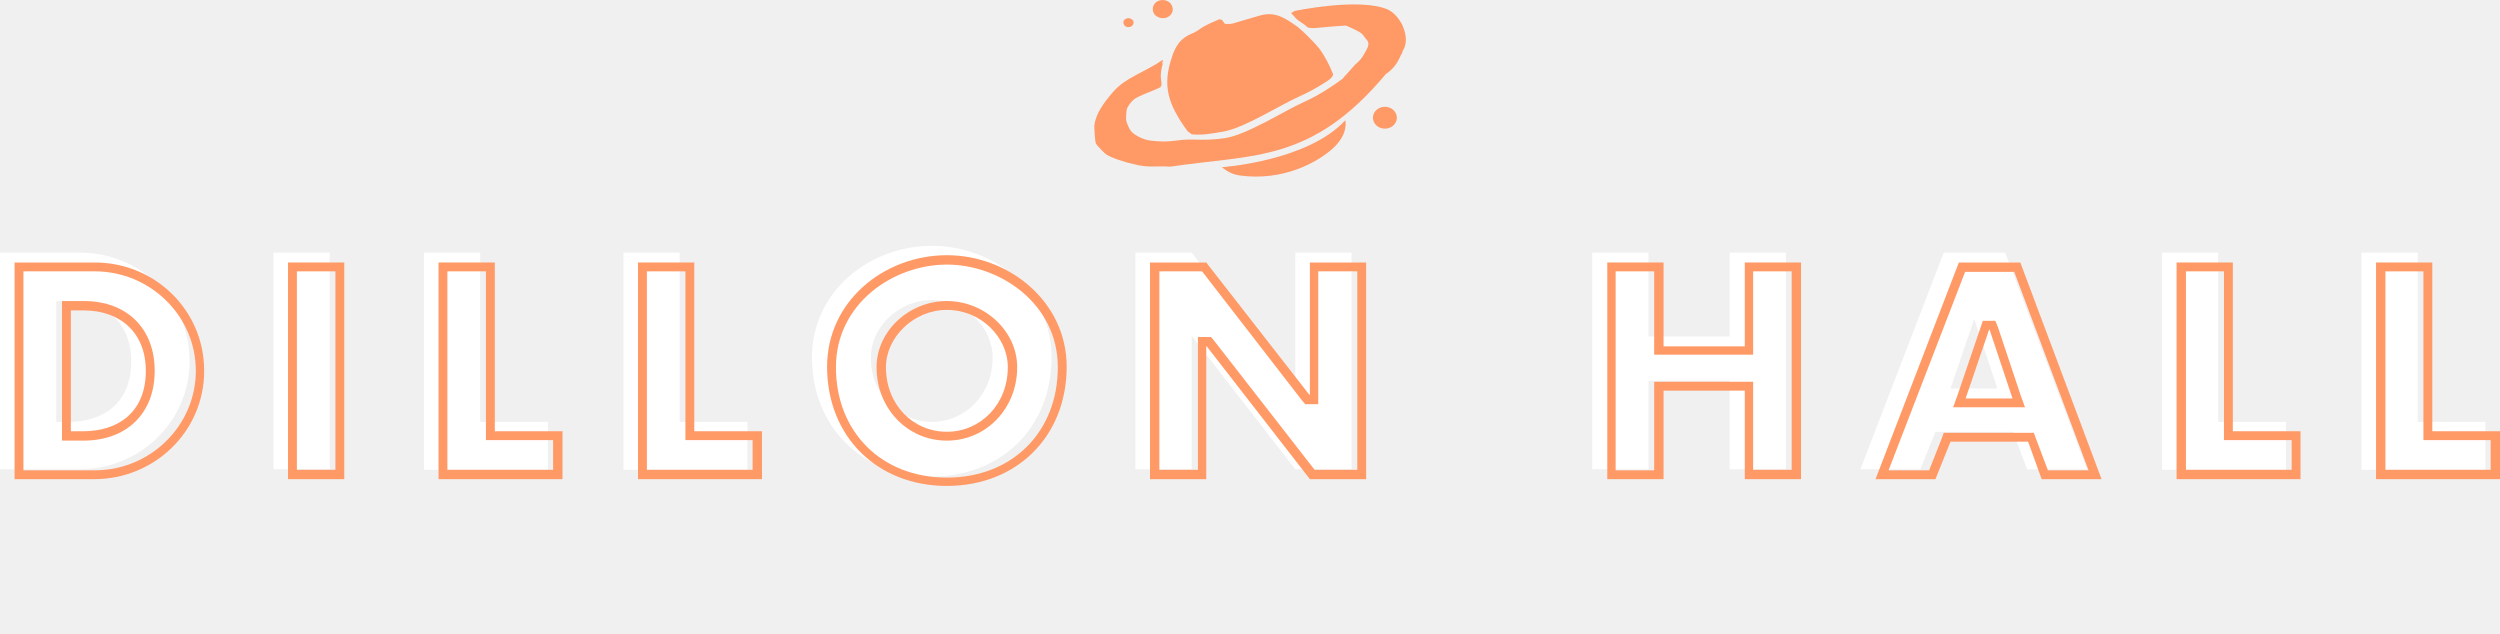
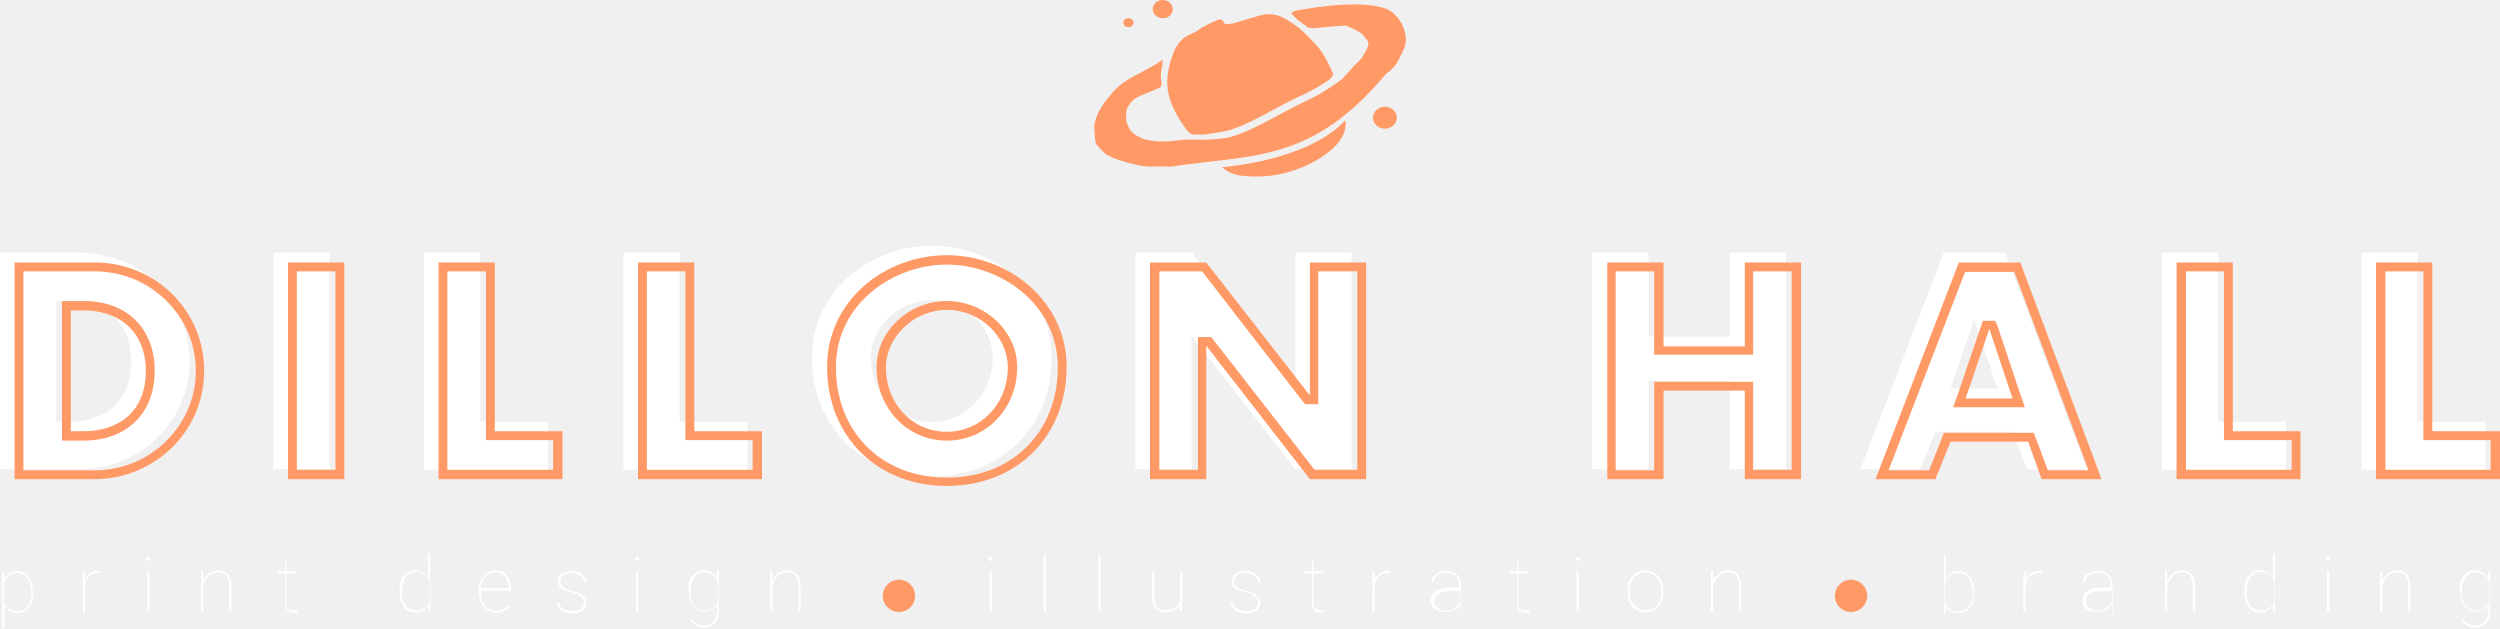
- <svg xmlns="http://www.w3.org/2000/svg" version="1.1" x="0px" y="0px" viewBox="0 0 480 121.6" style="enable-background:new 0 0 480 121.6;" xml:space="preserve">
+ <svg xmlns="http://www.w3.org/2000/svg" version="1.1" x="0px" y="0px" viewBox="0 0 480 120.6" style="enable-background:new 0 0 480 120.6;" xml:space="preserve">
  <style type="text/css">
	.st0{fill:#FFFFFF;}
	.st1{fill:#3399CC;}
	.st2{fill:#FF9966;}
- 	.st3{fill:#669897;}
- 	.st4{clip-path:url(#SVGID_4_);}
- 	.st5{fill:none;stroke:#FFFFFF;stroke-width:2.353;stroke-miterlimit:10;}
- 	.st6{fill:#382C3D;}
- 	.st7{fill:#221F20;}
- 	.st8{fill:#FFCC66;}
- 	.st9{fill:#3D220E;}
- 	.st10{fill:none;stroke:#FFFFFF;stroke-width:0.562;stroke-miterlimit:10;}
- 	.st11{fill:#CDCBCA;}
- 	.st12{display:none;}
- 	.st13{display:inline;fill:#3D220E;}
- 	.st14{display:inline;}
- 	.st15{fill:#CDCAC9;}
- 	.st16{fill:#FDCC66;}
- 	.st17{fill:url(#SVGID_5_);}
- 	.st18{fill:url(#SVGID_6_);}
- 	.st19{fill:url(#SVGID_7_);}
- 	.st20{font-family:'Futura-Light';}
- 	.st21{font-size:14.758px;}
- 	.st22{letter-spacing:7;}
- 	.st23{fill:#999999;}
- 	.st24{fill:#CC6633;}
- 	.st25{opacity:0.5;fill:#653614;}
- 	.st26{opacity:0.69;fill:#FF9966;}
+ 	.st3{fill:#382C3D;}
+ 	.st4{fill:#221F20;}
+ 	.st5{fill:#FFCC66;}
+ 	.st6{fill:#3D220E;}
+ 	.st7{fill:none;stroke:#FFFFFF;stroke-width:0.562;stroke-miterlimit:10;}
+ 	.st8{fill:#CDCBCA;}
+ 	.st9{fill:#669897;}
+ 	.st10{clip-path:url(#SVGID_4_);}
+ 	.st11{fill:none;stroke:#FFFFFF;stroke-width:2.353;stroke-miterlimit:10;}
+ 	.st12{fill:#CDCAC9;}
+ 	.st13{fill:#FDCC66;}
+ 	.st14{fill:url(#SVGID_5_);}
+ 	.st15{fill:url(#SVGID_6_);}
+ 	.st16{fill:url(#SVGID_7_);}
+ 	.st17{fill:#999999;}
+ 	.st18{fill:#CC6633;}
+ 	.st19{opacity:0.5;fill:#653614;}
+ 	.st20{opacity:0.69;fill:#FF9966;}
</style>
  <g id="contact">
</g>
  <g id="about">
</g>
  <g id="WORK">
    <g id="work">
	</g>
-     <g id="mouseOver" class="st12">
+     <g id="mouseOver">
	</g>
  </g>
  <g id="home">
    <g>
+       <g>
+         <path class="st0" d="M189.8,107.3c0-0.1,0-0.2,0.1-0.3c0.1-0.1,0.2-0.1,0.3-0.1c0.1,0,0.2,0,0.3,0.1c0.1,0.1,0.1,0.2,0.1,0.3     c0,0.1,0,0.2-0.1,0.3c-0.1,0.1-0.2,0.1-0.3,0.1c-0.1,0-0.2,0-0.3-0.1S189.8,107.4,189.8,107.3z M190.4,117.5H190v-7.8h0.4V117.5z     " />
+         <path class="st0" d="M200.8,117.5h-0.4v-11.1h0.4V117.5z" />
+         <path class="st0" d="M211.3,117.5h-0.4v-11.1h0.4V117.5z" />
+         <path class="st0" d="M226.4,117.5v-1.3c-0.2,0.4-0.6,0.8-1,1c-0.4,0.3-1,0.4-1.7,0.4c-0.4,0-0.7-0.1-1-0.2     c-0.3-0.1-0.6-0.3-0.8-0.5c-0.2-0.2-0.4-0.5-0.5-0.9c-0.1-0.4-0.2-0.8-0.2-1.4v-5h0.4v5c0,0.5,0.1,0.9,0.2,1.2     c0.1,0.3,0.3,0.6,0.5,0.8c0.2,0.2,0.4,0.4,0.7,0.4c0.3,0.1,0.6,0.1,0.9,0.1c0.4,0,0.8-0.1,1.1-0.2c0.3-0.1,0.6-0.3,0.8-0.4     c0.2-0.2,0.4-0.4,0.5-0.7c0.1-0.2,0.2-0.5,0.3-0.8v-5.5h0.4v7.8H226.4z" />
+         <path class="st0" d="M241.5,115.6c0-0.2,0-0.4-0.1-0.5c-0.1-0.2-0.2-0.4-0.4-0.5s-0.4-0.3-0.7-0.5s-0.7-0.3-1.2-0.4     c-0.4-0.1-0.8-0.2-1.1-0.3s-0.6-0.3-0.8-0.4c-0.2-0.2-0.4-0.4-0.5-0.6c-0.1-0.2-0.2-0.5-0.2-0.8c0-0.3,0.1-0.5,0.2-0.8     c0.1-0.2,0.3-0.4,0.5-0.6c0.2-0.2,0.5-0.3,0.8-0.4c0.3-0.1,0.7-0.2,1.1-0.2c0.4,0,0.8,0.1,1.2,0.2c0.3,0.1,0.6,0.3,0.9,0.5     c0.2,0.2,0.4,0.4,0.6,0.7c0.1,0.3,0.2,0.6,0.2,0.9h-0.4c0-0.2-0.1-0.5-0.2-0.7c-0.1-0.2-0.3-0.4-0.5-0.6     c-0.2-0.2-0.5-0.3-0.7-0.4s-0.6-0.2-1-0.2c-0.4,0-0.7,0-1,0.1c-0.3,0.1-0.5,0.2-0.7,0.4s-0.3,0.3-0.4,0.5     c-0.1,0.2-0.1,0.4-0.1,0.6c0,0.2,0,0.4,0.1,0.6c0.1,0.2,0.2,0.3,0.3,0.5c0.2,0.1,0.4,0.3,0.7,0.4c0.3,0.1,0.7,0.3,1.2,0.4     c0.5,0.1,0.9,0.2,1.2,0.4c0.3,0.1,0.6,0.3,0.8,0.5c0.2,0.2,0.4,0.4,0.5,0.6c0.1,0.2,0.2,0.5,0.2,0.8c0,0.3-0.1,0.6-0.2,0.8     c-0.1,0.2-0.3,0.5-0.5,0.6c-0.2,0.2-0.5,0.3-0.9,0.4c-0.3,0.1-0.7,0.2-1.1,0.2c-0.5,0-0.9-0.1-1.3-0.2c-0.4-0.1-0.7-0.3-0.9-0.5     s-0.4-0.4-0.6-0.7c-0.1-0.3-0.2-0.5-0.2-0.8h0.4c0,0.3,0.1,0.6,0.3,0.8c0.2,0.2,0.4,0.4,0.6,0.5c0.2,0.1,0.5,0.2,0.8,0.3     c0.3,0.1,0.6,0.1,0.9,0.1c0.4,0,0.7,0,1-0.1c0.3-0.1,0.5-0.2,0.7-0.4c0.2-0.2,0.3-0.3,0.4-0.5S241.5,115.8,241.5,115.6z" />
+         <path class="st0" d="M252.2,107.6v2.1h1.8v0.4h-1.8v5.5c0,0.3,0,0.6,0.1,0.8c0.1,0.2,0.1,0.4,0.3,0.5c0.1,0.1,0.2,0.2,0.4,0.2     c0.1,0,0.3,0.1,0.4,0.1c0.1,0,0.3,0,0.4,0c0.1,0,0.2,0,0.4,0l0.1,0.4c-0.1,0-0.1,0-0.2,0c-0.1,0-0.1,0-0.2,0c-0.1,0-0.2,0-0.2,0     c-0.1,0-0.1,0-0.2,0c-0.2,0-0.5,0-0.7-0.1c-0.2-0.1-0.4-0.2-0.5-0.3c-0.1-0.2-0.2-0.4-0.3-0.6c-0.1-0.3-0.1-0.6-0.1-1v-5.5h-1.4     v-0.4h1.4v-2.1H252.2z" />
+         <path class="st0" d="M266.9,110c-0.1,0-0.2,0-0.2,0c-0.1,0-0.2,0-0.3,0c-0.4,0-0.7,0.1-1,0.2c-0.3,0.1-0.5,0.3-0.7,0.5     s-0.4,0.5-0.5,0.8c-0.1,0.3-0.2,0.6-0.3,1v5.1h-0.4v-7.8h0.4v1.6c0.2-0.5,0.5-1,1-1.3c0.4-0.3,1-0.5,1.6-0.5c0.1,0,0.2,0,0.3,0     c0.1,0,0.2,0,0.2,0.1L266.9,110z" />
+         <path class="st0" d="M280.5,117.5c-0.1-0.2-0.1-0.4-0.1-0.7s0-0.5,0-0.8c-0.1,0.2-0.3,0.4-0.5,0.6c-0.2,0.2-0.4,0.4-0.7,0.5     s-0.5,0.3-0.9,0.3s-0.7,0.1-1.1,0.1c-0.4,0-0.7-0.1-1-0.2s-0.5-0.2-0.8-0.4c-0.2-0.2-0.4-0.4-0.5-0.7c-0.1-0.3-0.2-0.5-0.2-0.9     c0-0.3,0.1-0.7,0.2-1c0.2-0.3,0.4-0.5,0.7-0.8s0.7-0.4,1.1-0.5c0.4-0.1,1-0.2,1.5-0.2h1.9V112c0-0.7-0.2-1.2-0.6-1.5     c-0.4-0.4-1-0.5-1.8-0.5c-0.4,0-0.7,0-1,0.1c-0.3,0.1-0.6,0.2-0.8,0.4c-0.2,0.2-0.4,0.4-0.5,0.6c-0.1,0.2-0.2,0.5-0.2,0.8l-0.4,0     c0-0.3,0.1-0.6,0.2-0.9s0.3-0.5,0.6-0.7c0.3-0.2,0.6-0.4,0.9-0.5c0.4-0.1,0.7-0.2,1.2-0.2c0.4,0,0.8,0.1,1.1,0.2     c0.3,0.1,0.6,0.3,0.9,0.5c0.2,0.2,0.4,0.5,0.6,0.8s0.2,0.7,0.2,1.1v3.9c0,0.1,0,0.3,0,0.4c0,0.1,0,0.3,0,0.4c0,0.1,0,0.3,0.1,0.4     c0,0.1,0.1,0.2,0.1,0.3v0.1H280.5z M277.3,117.3c0.4,0,0.7,0,1-0.1c0.3-0.1,0.6-0.2,0.9-0.4c0.3-0.2,0.5-0.4,0.7-0.6     c0.2-0.2,0.4-0.5,0.5-0.8v-1.9h-1.8c-0.5,0-1,0-1.4,0.1c-0.4,0.1-0.7,0.2-1,0.4c-0.3,0.2-0.5,0.4-0.6,0.6     c-0.1,0.2-0.2,0.5-0.2,0.8c0,0.2,0,0.5,0.1,0.7c0.1,0.2,0.2,0.4,0.4,0.5s0.4,0.3,0.6,0.4C276.7,117.2,277,117.3,277.3,117.3z" />
+         <path class="st0" d="M291.5,107.6v2.1h1.8v0.4h-1.8v5.5c0,0.3,0,0.6,0.1,0.8c0.1,0.2,0.1,0.4,0.3,0.5c0.1,0.1,0.2,0.2,0.4,0.2     c0.1,0,0.3,0.1,0.5,0.1c0.1,0,0.3,0,0.4,0c0.1,0,0.2,0,0.4,0l0.1,0.4c-0.1,0-0.1,0-0.2,0c-0.1,0-0.1,0-0.2,0c-0.1,0-0.2,0-0.2,0     c-0.1,0-0.1,0-0.2,0c-0.2,0-0.5,0-0.7-0.1c-0.2-0.1-0.4-0.2-0.5-0.3c-0.1-0.2-0.2-0.4-0.3-0.6c-0.1-0.3-0.1-0.6-0.1-1v-5.5h-1.4     v-0.4h1.4v-2.1H291.5z" />
+         <path class="st0" d="M302.6,107.3c0-0.1,0-0.2,0.1-0.3c0.1-0.1,0.2-0.1,0.3-0.1c0.1,0,0.2,0,0.3,0.1c0.1,0.1,0.1,0.2,0.1,0.3     c0,0.1,0,0.2-0.1,0.3c-0.1,0.1-0.2,0.1-0.3,0.1c-0.1,0-0.2,0-0.3-0.1C302.6,107.5,302.6,107.4,302.6,107.3z M303.1,117.5h-0.4     v-7.8h0.4V117.5z" />
+         <path class="st0" d="M312.5,113.4c0-0.6,0.1-1.1,0.2-1.6s0.4-0.9,0.7-1.2c0.3-0.3,0.7-0.6,1.1-0.8s0.9-0.3,1.4-0.3     c0.5,0,1,0.1,1.4,0.3c0.4,0.2,0.8,0.5,1.1,0.8c0.3,0.3,0.5,0.8,0.7,1.2c0.2,0.5,0.2,1,0.2,1.6v0.3c0,0.6-0.1,1.1-0.2,1.6     c-0.2,0.5-0.4,0.9-0.7,1.2c-0.3,0.3-0.7,0.6-1.1,0.8c-0.4,0.2-0.9,0.3-1.4,0.3c-0.5,0-1-0.1-1.4-0.3c-0.4-0.2-0.8-0.5-1.1-0.8     c-0.3-0.3-0.5-0.8-0.7-1.2s-0.2-1-0.2-1.6V113.4z M312.9,113.7c0,0.5,0.1,0.9,0.2,1.3s0.3,0.8,0.6,1.1c0.3,0.3,0.6,0.6,1,0.8     c0.4,0.2,0.8,0.3,1.3,0.3c0.5,0,0.9-0.1,1.3-0.3c0.4-0.2,0.7-0.4,0.9-0.8c0.3-0.3,0.5-0.7,0.6-1.1s0.2-0.9,0.2-1.3v-0.3     c0-0.5-0.1-0.9-0.2-1.3c-0.1-0.4-0.3-0.8-0.6-1.1s-0.6-0.6-1-0.8s-0.8-0.3-1.3-0.3c-0.5,0-0.9,0.1-1.3,0.3s-0.7,0.5-0.9,0.8     c-0.3,0.3-0.5,0.7-0.6,1.1c-0.1,0.4-0.2,0.9-0.2,1.3V113.7z" />
+         <path class="st0" d="M329.4,110.7c0.2-0.2,0.4-0.4,0.6-0.6c0.2-0.2,0.5-0.3,0.8-0.4c0.3-0.1,0.6-0.2,0.9-0.2     c0.4,0,0.7,0.1,1.1,0.2c0.3,0.1,0.6,0.3,0.8,0.5c0.2,0.2,0.4,0.5,0.5,0.9s0.2,0.8,0.2,1.3v5h-0.4v-5c0-0.5-0.1-0.9-0.2-1.2     s-0.2-0.6-0.4-0.8c-0.2-0.2-0.4-0.3-0.7-0.4c-0.3-0.1-0.5-0.1-0.9-0.1c-0.3,0-0.5,0-0.8,0.1c-0.2,0.1-0.4,0.2-0.6,0.3     c-0.2,0.1-0.4,0.3-0.5,0.5s-0.3,0.4-0.4,0.5c-0.1,0.2-0.2,0.4-0.3,0.6c-0.1,0.2-0.1,0.4-0.2,0.5v5h-0.4v-7.8h0.4v1.8     C329.1,111.2,329.2,111,329.4,110.7z" />
+       </g>
      <g>
        <path class="st0" d="M0,48.5h15.3c11.6,0,21.1,9.1,21.1,20.8s-9.6,20.8-21.1,20.8H0V48.5z M10.8,81h2.4c6.5,0,12-3.5,12-11.6     c0-7.4-4.9-11.6-11.9-11.6h-2.5V81z" />
        <path class="st0" d="M63.3,90.1H52.5V48.5h10.8V90.1z" />
        <path class="st0" d="M92.2,81h13v9.2H81.4V48.5h10.8V81z" />
        <path class="st0" d="M130.5,81h13v9.2h-23.8V48.5h10.8V81z" />
        <path class="st0" d="M201.9,68.6c0,13.5-9.7,22.9-23,22.9c-13.3,0-23-9.5-23-22.9c0-12.6,11-21.4,23-21.4S201.9,56,201.9,68.6z      M167.2,68.6c0,7.2,5.3,12.4,11.7,12.4s11.7-5.2,11.7-12.4c0-5.7-5.3-11-11.7-11S167.2,62.9,167.2,68.6z" />
        <path class="st0" d="M218,48.5h10.8L248.6,74h0.1V48.5h10.8v41.6h-10.8l-19.8-25.5h-0.1v25.5H218V48.5z" />
        <path class="st0" d="M332.1,64.6V48.5h10.8v41.6h-10.8v-17h-15.6v17h-10.8V48.5h10.8v16.1H332.1z" />
        <path class="st0" d="M371.6,82.9l-2.9,7.2h-11.5l16-41.6H385l15.7,41.6h-11.5l-2.7-7.2H371.6z M379.1,61.4H379l-4.5,13.2h9     L379.1,61.4z" />
        <path class="st0" d="M425.9,81h13v9.2h-23.8V48.5h10.8V81z" />
        <path class="st0" d="M464.2,81h13v9.2h-23.8V48.5h10.8V81z" />
+       </g>
+       <g>
+         <path class="st0" d="M6.4,113.7c0,0.6-0.1,1.1-0.2,1.6c-0.1,0.5-0.3,0.9-0.6,1.3c-0.2,0.3-0.6,0.6-0.9,0.8s-0.8,0.3-1.2,0.3     c-0.3,0-0.6,0-0.9-0.1s-0.5-0.2-0.7-0.3c-0.2-0.1-0.4-0.3-0.6-0.4c-0.2-0.2-0.3-0.3-0.4-0.5v4.2H0.4v-10.8h0.4v1.4     c0.1-0.2,0.3-0.4,0.4-0.6c0.2-0.2,0.4-0.3,0.6-0.5c0.2-0.1,0.5-0.2,0.7-0.3s0.6-0.1,0.9-0.1c0.5,0,0.9,0.1,1.2,0.3     s0.7,0.4,0.9,0.8c0.3,0.3,0.4,0.8,0.6,1.2c0.1,0.5,0.2,1,0.2,1.7V113.7z M6,113.5c0-0.5-0.1-1-0.2-1.4c-0.1-0.4-0.3-0.8-0.5-1.1     s-0.5-0.6-0.8-0.7s-0.7-0.3-1.1-0.3c-0.4,0-0.8,0.1-1.1,0.2s-0.6,0.3-0.8,0.5c-0.2,0.2-0.4,0.4-0.5,0.6c-0.1,0.2-0.2,0.5-0.3,0.7     v3.6c0.1,0.2,0.2,0.5,0.4,0.7c0.2,0.2,0.3,0.4,0.6,0.5c0.2,0.2,0.5,0.3,0.8,0.4c0.3,0.1,0.6,0.1,1,0.1c0.4,0,0.8-0.1,1.1-0.3     c0.3-0.2,0.6-0.4,0.8-0.7c0.2-0.3,0.4-0.7,0.5-1.1c0.1-0.4,0.2-0.9,0.2-1.4V113.5z" />
+         <path class="st0" d="M19.3,110c-0.1,0-0.2,0-0.2,0c-0.1,0-0.2,0-0.3,0c-0.4,0-0.7,0.1-1,0.2c-0.3,0.1-0.5,0.3-0.7,0.5     c-0.2,0.2-0.4,0.5-0.5,0.8c-0.1,0.3-0.2,0.6-0.3,1v5.1h-0.4v-7.8h0.4v1.6c0.2-0.5,0.5-1,1-1.3c0.4-0.3,1-0.5,1.6-0.5     c0.1,0,0.2,0,0.3,0c0.1,0,0.2,0,0.2,0.1L19.3,110z" />
+         <path class="st0" d="M28.1,107.3c0-0.1,0-0.2,0.1-0.3c0.1-0.1,0.2-0.1,0.3-0.1c0.1,0,0.2,0,0.3,0.1c0.1,0.1,0.1,0.2,0.1,0.3     c0,0.1,0,0.2-0.1,0.3c-0.1,0.1-0.2,0.1-0.3,0.1c-0.1,0-0.2,0-0.3-0.1S28.1,107.4,28.1,107.3z M28.7,117.5h-0.4v-7.8h0.4V117.5z" />
+         <path class="st0" d="M39.5,110.7c0.2-0.2,0.4-0.4,0.6-0.6c0.2-0.2,0.5-0.3,0.8-0.4c0.3-0.1,0.6-0.2,0.9-0.2     c0.4,0,0.7,0.1,1.1,0.2c0.3,0.1,0.6,0.3,0.8,0.5c0.2,0.2,0.4,0.5,0.5,0.9s0.2,0.8,0.2,1.3v5h-0.4v-5c0-0.5-0.1-0.9-0.2-1.2     c-0.1-0.3-0.2-0.6-0.4-0.8c-0.2-0.2-0.4-0.3-0.7-0.4c-0.3-0.1-0.5-0.1-0.9-0.1c-0.3,0-0.5,0-0.8,0.1c-0.2,0.1-0.4,0.2-0.6,0.3     s-0.4,0.3-0.5,0.5c-0.1,0.2-0.3,0.4-0.4,0.5s-0.2,0.4-0.3,0.6c-0.1,0.2-0.1,0.4-0.2,0.5v5h-0.4v-7.8H39v1.8     C39.1,111.2,39.3,111,39.5,110.7z" />
+         <path class="st0" d="M55,107.6v2.1h1.8v0.4H55v5.5c0,0.3,0,0.6,0.1,0.8c0.1,0.2,0.1,0.4,0.3,0.5c0.1,0.1,0.2,0.2,0.4,0.2     c0.1,0,0.3,0.1,0.5,0.1c0.1,0,0.3,0,0.4,0c0.1,0,0.2,0,0.4,0l0.1,0.4c-0.1,0-0.1,0-0.2,0c-0.1,0-0.1,0-0.2,0c-0.1,0-0.2,0-0.2,0     c-0.1,0-0.1,0-0.2,0c-0.2,0-0.5,0-0.7-0.1c-0.2-0.1-0.4-0.2-0.5-0.3c-0.1-0.2-0.2-0.4-0.3-0.6c-0.1-0.3-0.1-0.6-0.1-1v-5.5h-1.4     v-0.4h1.4v-2.1H55z" />
+         <path class="st0" d="M76.7,113.5c0-0.6,0.1-1.2,0.2-1.7c0.1-0.5,0.3-0.9,0.6-1.2c0.3-0.3,0.6-0.6,0.9-0.8s0.8-0.3,1.2-0.3     c0.3,0,0.6,0,0.9,0.1c0.3,0.1,0.5,0.2,0.7,0.3c0.2,0.1,0.4,0.3,0.6,0.5s0.3,0.4,0.4,0.6v-4.7h0.4v11.1h-0.4v-1.2     c-0.1,0.2-0.3,0.4-0.4,0.6c-0.2,0.2-0.4,0.3-0.6,0.4c-0.2,0.1-0.5,0.2-0.7,0.3c-0.3,0.1-0.6,0.1-0.9,0.1c-0.5,0-0.9-0.1-1.2-0.3     s-0.7-0.5-0.9-0.8c-0.2-0.3-0.4-0.8-0.6-1.3c-0.1-0.5-0.2-1-0.2-1.6V113.5z M77.1,113.7c0,0.5,0.1,1,0.2,1.4     c0.1,0.4,0.3,0.8,0.5,1.1c0.2,0.3,0.5,0.6,0.8,0.7s0.7,0.3,1.1,0.3c0.4,0,0.7,0,1-0.1c0.3-0.1,0.5-0.2,0.8-0.4     c0.2-0.2,0.4-0.3,0.6-0.5c0.2-0.2,0.3-0.4,0.4-0.7v-3.7c-0.1-0.2-0.2-0.5-0.3-0.7c-0.1-0.2-0.3-0.4-0.5-0.6     c-0.2-0.2-0.5-0.3-0.8-0.5s-0.7-0.2-1.1-0.2c-0.4,0-0.8,0.1-1.1,0.3c-0.3,0.2-0.6,0.4-0.8,0.7s-0.4,0.7-0.5,1.1     c-0.1,0.4-0.2,0.9-0.2,1.4V113.7z" />
+         <path class="st0" d="M95.3,117.6c-0.5,0-0.9-0.1-1.3-0.3c-0.4-0.2-0.8-0.5-1.1-0.8c-0.3-0.3-0.6-0.8-0.7-1.2     c-0.2-0.5-0.3-1-0.3-1.6v-0.3c0-0.6,0.1-1.1,0.3-1.6c0.2-0.5,0.4-0.9,0.7-1.2c0.3-0.3,0.6-0.6,1-0.8s0.8-0.3,1.3-0.3     c0.4,0,0.8,0.1,1.2,0.2s0.7,0.4,0.9,0.7c0.3,0.3,0.5,0.6,0.6,1.1c0.1,0.4,0.2,0.9,0.2,1.4v0.5h-5.8v0.1v0.3     c0,0.5,0.1,0.9,0.2,1.4s0.4,0.8,0.6,1.1c0.3,0.3,0.6,0.6,1,0.7c0.4,0.2,0.8,0.3,1.2,0.3c0.2,0,0.4,0,0.6-0.1     c0.2,0,0.4-0.1,0.6-0.2c0.2-0.1,0.4-0.2,0.6-0.3s0.3-0.3,0.5-0.5l0.3,0.2c-0.1,0.2-0.3,0.4-0.4,0.5c-0.2,0.2-0.4,0.3-0.6,0.4     c-0.2,0.1-0.5,0.2-0.7,0.3S95.6,117.6,95.3,117.6z M95.2,109.9c-0.4,0-0.8,0.1-1.1,0.2c-0.3,0.2-0.6,0.4-0.9,0.6     c-0.2,0.3-0.5,0.6-0.6,1c-0.2,0.4-0.3,0.8-0.3,1.2h5.4v-0.1c0-0.4-0.1-0.8-0.2-1.1s-0.3-0.7-0.5-0.9c-0.2-0.3-0.5-0.5-0.8-0.6     C95.9,110,95.6,109.9,95.2,109.9z" />
+         <path class="st0" d="M112.1,115.6c0-0.2,0-0.4-0.1-0.5s-0.2-0.4-0.4-0.5s-0.4-0.3-0.7-0.5c-0.3-0.1-0.7-0.3-1.2-0.4     c-0.4-0.1-0.8-0.2-1.1-0.3s-0.6-0.3-0.8-0.4c-0.2-0.2-0.4-0.4-0.5-0.6c-0.1-0.2-0.2-0.5-0.2-0.8c0-0.3,0.1-0.5,0.2-0.8     c0.1-0.2,0.3-0.4,0.5-0.6c0.2-0.2,0.5-0.3,0.8-0.4c0.3-0.1,0.7-0.2,1.1-0.2c0.4,0,0.8,0.1,1.2,0.2c0.3,0.1,0.6,0.3,0.9,0.5     c0.2,0.2,0.4,0.4,0.6,0.7c0.1,0.3,0.2,0.6,0.2,0.9h-0.4c0-0.2-0.1-0.5-0.2-0.7c-0.1-0.2-0.3-0.4-0.5-0.6s-0.5-0.3-0.7-0.4     s-0.6-0.2-1-0.2c-0.4,0-0.7,0-1,0.1c-0.3,0.1-0.5,0.2-0.7,0.4s-0.3,0.3-0.4,0.5c-0.1,0.2-0.1,0.4-0.1,0.6c0,0.2,0,0.4,0.1,0.6     c0.1,0.2,0.2,0.3,0.3,0.5c0.2,0.1,0.4,0.3,0.7,0.4c0.3,0.1,0.7,0.3,1.2,0.4c0.5,0.1,0.9,0.2,1.2,0.4c0.3,0.1,0.6,0.3,0.8,0.5     c0.2,0.2,0.4,0.4,0.5,0.6c0.1,0.2,0.2,0.5,0.2,0.8c0,0.3-0.1,0.6-0.2,0.8c-0.1,0.2-0.3,0.5-0.5,0.6c-0.2,0.2-0.5,0.3-0.9,0.4     c-0.3,0.1-0.7,0.2-1.1,0.2c-0.5,0-0.9-0.1-1.3-0.2c-0.4-0.1-0.7-0.3-0.9-0.5s-0.4-0.4-0.6-0.7c-0.1-0.3-0.2-0.5-0.2-0.8h0.4     c0,0.3,0.1,0.6,0.3,0.8c0.2,0.2,0.4,0.4,0.6,0.5c0.2,0.1,0.5,0.2,0.8,0.3c0.3,0.1,0.6,0.1,0.9,0.1c0.4,0,0.7,0,1-0.1     c0.3-0.1,0.5-0.2,0.7-0.4c0.2-0.2,0.3-0.3,0.4-0.5C112.1,116,112.1,115.8,112.1,115.6z" />
+         <path class="st0" d="M121.9,107.3c0-0.1,0-0.2,0.1-0.3c0.1-0.1,0.2-0.1,0.3-0.1c0.1,0,0.2,0,0.3,0.1c0.1,0.1,0.1,0.2,0.1,0.3     c0,0.1,0,0.2-0.1,0.3c-0.1,0.1-0.2,0.1-0.3,0.1c-0.1,0-0.2,0-0.3-0.1S121.9,107.4,121.9,107.3z M122.5,117.5h-0.4v-7.8h0.4V117.5     z" />
+         <path class="st0" d="M132.1,113.5c0-0.6,0.1-1.2,0.2-1.7c0.1-0.5,0.3-0.9,0.6-1.2c0.3-0.3,0.6-0.6,0.9-0.8     c0.4-0.2,0.8-0.3,1.2-0.3c0.3,0,0.6,0,0.9,0.1c0.3,0.1,0.5,0.2,0.7,0.3s0.4,0.3,0.6,0.5c0.2,0.2,0.3,0.4,0.4,0.6v-1.4h0.4v7.7     c0,0.5-0.1,1-0.2,1.4c-0.1,0.4-0.3,0.7-0.6,1c-0.3,0.3-0.6,0.5-0.9,0.6c-0.4,0.2-0.8,0.2-1.2,0.2c-0.3,0-0.6,0-0.8-0.1     c-0.2-0.1-0.5-0.2-0.7-0.3s-0.4-0.3-0.6-0.4c-0.2-0.2-0.3-0.3-0.5-0.5l0.3-0.3c0.3,0.4,0.6,0.7,1,0.9s0.8,0.3,1.3,0.3     c0.4,0,0.8-0.1,1.1-0.2c0.3-0.1,0.6-0.3,0.8-0.6s0.4-0.6,0.5-0.9c0.1-0.4,0.2-0.7,0.2-1.2v-1.1c-0.1,0.2-0.3,0.4-0.4,0.5     s-0.4,0.3-0.6,0.4c-0.2,0.1-0.5,0.2-0.7,0.3c-0.3,0.1-0.6,0.1-0.9,0.1c-0.5,0-0.9-0.1-1.2-0.3s-0.7-0.5-0.9-0.8     c-0.2-0.3-0.4-0.8-0.6-1.3c-0.1-0.5-0.2-1-0.2-1.6V113.5z M132.5,113.7c0,0.5,0.1,1,0.2,1.4c0.1,0.4,0.3,0.8,0.5,1.1     c0.2,0.3,0.5,0.6,0.8,0.7c0.3,0.2,0.7,0.3,1.1,0.3c0.4,0,0.7,0,1-0.1c0.3-0.1,0.5-0.2,0.8-0.4c0.2-0.2,0.4-0.3,0.6-0.6     c0.2-0.2,0.3-0.4,0.4-0.7V112c-0.1-0.2-0.2-0.5-0.3-0.7s-0.3-0.5-0.5-0.7c-0.2-0.2-0.5-0.4-0.8-0.5c-0.3-0.1-0.7-0.2-1.1-0.2     c-0.4,0-0.8,0.1-1.1,0.3s-0.6,0.4-0.8,0.7s-0.4,0.7-0.5,1.1c-0.1,0.4-0.2,0.9-0.2,1.4V113.7z" />
+         <path class="st0" d="M148.8,110.7c0.2-0.2,0.4-0.4,0.6-0.6c0.2-0.2,0.5-0.3,0.8-0.4c0.3-0.1,0.6-0.2,0.9-0.2     c0.4,0,0.7,0.1,1.1,0.2c0.3,0.1,0.6,0.3,0.8,0.5c0.2,0.2,0.4,0.5,0.5,0.9s0.2,0.8,0.2,1.3v5h-0.4v-5c0-0.5-0.1-0.9-0.2-1.2     c-0.1-0.3-0.2-0.6-0.4-0.8c-0.2-0.2-0.4-0.3-0.7-0.4c-0.3-0.1-0.5-0.1-0.9-0.1c-0.3,0-0.5,0-0.8,0.1c-0.2,0.1-0.4,0.2-0.6,0.3     s-0.4,0.3-0.5,0.5c-0.1,0.2-0.3,0.4-0.4,0.5s-0.2,0.4-0.3,0.6c-0.1,0.2-0.1,0.4-0.2,0.5v5h-0.4v-7.8h0.4v1.8     C148.4,111.2,148.6,111,148.8,110.7z" />
+       </g>
+       <g>
+         <path class="st0" d="M379.1,113.7c0,0.6-0.1,1.1-0.2,1.6c-0.1,0.5-0.3,0.9-0.6,1.3c-0.2,0.3-0.6,0.6-0.9,0.8s-0.8,0.3-1.2,0.3     c-0.3,0-0.6,0-0.9-0.1c-0.3-0.1-0.5-0.2-0.7-0.3c-0.2-0.1-0.4-0.3-0.6-0.4s-0.3-0.4-0.4-0.5v1.2h-0.4v-11.1h0.4v4.7     c0.1-0.2,0.3-0.4,0.4-0.6c0.2-0.2,0.4-0.4,0.6-0.5c0.2-0.1,0.5-0.2,0.7-0.3c0.3-0.1,0.6-0.1,0.9-0.1c0.5,0,0.9,0.1,1.2,0.3     s0.7,0.4,0.9,0.8c0.3,0.3,0.4,0.8,0.6,1.2c0.1,0.5,0.2,1,0.2,1.7V113.7z M378.7,113.5c0-0.5-0.1-1-0.2-1.4     c-0.1-0.4-0.3-0.8-0.5-1.1s-0.5-0.6-0.8-0.7s-0.7-0.3-1.1-0.3c-0.4,0-0.8,0.1-1.1,0.2c-0.3,0.1-0.6,0.3-0.8,0.5s-0.4,0.4-0.5,0.6     s-0.2,0.5-0.3,0.7v3.6c0.1,0.2,0.2,0.5,0.4,0.7c0.2,0.2,0.3,0.4,0.6,0.6s0.5,0.3,0.8,0.4c0.3,0.1,0.6,0.1,1,0.1     c0.4,0,0.8-0.1,1.1-0.3c0.3-0.2,0.6-0.4,0.8-0.7c0.2-0.3,0.4-0.7,0.5-1.1c0.1-0.4,0.2-0.9,0.2-1.4V113.5z" />
+         <path class="st0" d="M392,110c-0.1,0-0.2,0-0.2,0c-0.1,0-0.2,0-0.3,0c-0.4,0-0.7,0.1-1,0.2c-0.3,0.1-0.5,0.3-0.8,0.5     s-0.4,0.5-0.5,0.8c-0.1,0.3-0.2,0.6-0.3,1v5.1h-0.4v-7.8h0.4v1.6c0.2-0.5,0.5-1,1-1.3c0.4-0.3,1-0.5,1.6-0.5c0.1,0,0.2,0,0.3,0     c0.1,0,0.2,0,0.2,0.1L392,110z" />
+         <path class="st0" d="M405.6,117.5c-0.1-0.2-0.1-0.4-0.1-0.7s0-0.5,0-0.8c-0.1,0.2-0.3,0.4-0.5,0.6c-0.2,0.2-0.4,0.4-0.7,0.5     s-0.5,0.3-0.9,0.3s-0.7,0.1-1.1,0.1c-0.4,0-0.7-0.1-1-0.2s-0.5-0.2-0.8-0.4c-0.2-0.2-0.4-0.4-0.5-0.7c-0.1-0.3-0.2-0.5-0.2-0.9     c0-0.3,0.1-0.7,0.2-1c0.2-0.3,0.4-0.5,0.7-0.8s0.7-0.4,1.1-0.5c0.4-0.1,1-0.2,1.5-0.2h1.9V112c0-0.7-0.2-1.2-0.6-1.5     c-0.4-0.4-1-0.5-1.8-0.5c-0.4,0-0.7,0-1,0.1c-0.3,0.1-0.6,0.2-0.8,0.4c-0.2,0.2-0.4,0.4-0.5,0.6c-0.1,0.2-0.2,0.5-0.2,0.8l-0.4,0     c0-0.3,0.1-0.6,0.2-0.9s0.3-0.5,0.6-0.7c0.3-0.2,0.6-0.4,0.9-0.5c0.4-0.1,0.7-0.2,1.2-0.2c0.4,0,0.8,0.1,1.1,0.2     c0.3,0.1,0.6,0.3,0.9,0.5c0.2,0.2,0.4,0.5,0.6,0.8s0.2,0.7,0.2,1.1v3.9c0,0.1,0,0.3,0,0.4c0,0.1,0,0.3,0,0.4c0,0.1,0,0.3,0.1,0.4     c0,0.1,0.1,0.2,0.1,0.3v0.1H405.6z M402.4,117.3c0.4,0,0.7,0,1-0.1c0.3-0.1,0.6-0.2,0.9-0.4c0.3-0.2,0.5-0.4,0.7-0.6     c0.2-0.2,0.4-0.5,0.5-0.8v-1.9h-1.8c-0.5,0-1,0-1.4,0.1c-0.4,0.1-0.7,0.2-1,0.4c-0.3,0.2-0.5,0.4-0.6,0.6     c-0.1,0.2-0.2,0.5-0.2,0.8c0,0.2,0,0.5,0.1,0.7c0.1,0.2,0.2,0.4,0.4,0.5s0.4,0.3,0.6,0.4C401.9,117.2,402.1,117.3,402.4,117.3z" />
+         <path class="st0" d="M416.6,110.7c0.2-0.2,0.4-0.4,0.6-0.6c0.2-0.2,0.5-0.3,0.8-0.4c0.3-0.1,0.6-0.2,0.9-0.2     c0.4,0,0.7,0.1,1.1,0.2c0.3,0.1,0.6,0.3,0.8,0.5c0.2,0.2,0.4,0.5,0.5,0.9c0.1,0.4,0.2,0.8,0.2,1.3v5H421v-5     c0-0.5-0.1-0.9-0.2-1.2c-0.1-0.3-0.2-0.6-0.4-0.8c-0.2-0.2-0.4-0.3-0.7-0.4c-0.3-0.1-0.5-0.1-0.8-0.1c-0.3,0-0.5,0-0.8,0.1     c-0.2,0.1-0.4,0.2-0.6,0.3s-0.4,0.3-0.5,0.5s-0.3,0.4-0.4,0.5s-0.2,0.4-0.3,0.6s-0.1,0.4-0.2,0.5v5h-0.4v-7.8h0.4v1.8     C416.3,111.2,416.4,111,416.6,110.7z" />
+         <path class="st0" d="M430.9,113.5c0-0.6,0.1-1.2,0.2-1.7c0.1-0.5,0.3-0.9,0.6-1.2c0.3-0.3,0.6-0.6,0.9-0.8s0.8-0.3,1.2-0.3     c0.3,0,0.6,0,0.9,0.1c0.3,0.1,0.5,0.2,0.7,0.3s0.4,0.3,0.6,0.5c0.2,0.2,0.3,0.4,0.4,0.6v-4.7h0.4v11.1h-0.4v-1.2     c-0.1,0.2-0.3,0.4-0.4,0.6s-0.4,0.3-0.6,0.4c-0.2,0.1-0.5,0.2-0.7,0.3c-0.3,0.1-0.6,0.1-0.9,0.1c-0.5,0-0.9-0.1-1.2-0.3     s-0.7-0.5-0.9-0.8c-0.2-0.3-0.4-0.8-0.6-1.3c-0.1-0.5-0.2-1-0.2-1.6V113.5z M431.3,113.7c0,0.5,0.1,1,0.2,1.4     c0.1,0.4,0.3,0.8,0.5,1.1c0.2,0.3,0.5,0.6,0.8,0.7s0.7,0.3,1.1,0.3c0.4,0,0.7,0,1-0.1c0.3-0.1,0.5-0.2,0.8-0.4s0.4-0.3,0.6-0.5     c0.2-0.2,0.3-0.4,0.4-0.7v-3.7c-0.1-0.2-0.2-0.5-0.3-0.7c-0.1-0.2-0.3-0.4-0.5-0.6c-0.2-0.2-0.5-0.3-0.8-0.5     c-0.3-0.1-0.7-0.2-1.1-0.2c-0.4,0-0.8,0.1-1.1,0.3c-0.3,0.2-0.6,0.4-0.8,0.7s-0.4,0.7-0.5,1.1c-0.1,0.4-0.2,0.9-0.2,1.4V113.7z" />
+         <path class="st0" d="M446.6,107.3c0-0.1,0-0.2,0.1-0.3c0.1-0.1,0.2-0.1,0.3-0.1c0.1,0,0.2,0,0.3,0.1c0.1,0.1,0.1,0.2,0.1,0.3     c0,0.1,0,0.2-0.1,0.3c-0.1,0.1-0.2,0.1-0.3,0.1c-0.1,0-0.2,0-0.3-0.1C446.6,107.5,446.6,107.4,446.6,107.3z M447.2,117.5h-0.4     v-7.8h0.4V117.5z" />
+         <path class="st0" d="M457.9,110.7c0.2-0.2,0.4-0.4,0.6-0.6c0.2-0.2,0.5-0.3,0.8-0.4c0.3-0.1,0.6-0.2,0.9-0.2     c0.4,0,0.7,0.1,1.1,0.2c0.3,0.1,0.6,0.3,0.8,0.5c0.2,0.2,0.4,0.5,0.5,0.9s0.2,0.8,0.2,1.3v5h-0.4v-5c0-0.5-0.1-0.9-0.2-1.2     s-0.2-0.6-0.4-0.8c-0.2-0.2-0.4-0.3-0.7-0.4c-0.3-0.1-0.5-0.1-0.9-0.1c-0.3,0-0.5,0-0.8,0.1c-0.2,0.1-0.4,0.2-0.6,0.3     c-0.2,0.1-0.4,0.3-0.5,0.5s-0.3,0.4-0.4,0.5c-0.1,0.2-0.2,0.4-0.3,0.6c-0.1,0.2-0.1,0.4-0.2,0.5v5h-0.4v-7.8h0.4v1.8     C457.6,111.2,457.8,111,457.9,110.7z" />
+         <path class="st0" d="M472.2,113.5c0-0.6,0.1-1.2,0.2-1.7c0.1-0.5,0.3-0.9,0.6-1.2c0.3-0.3,0.6-0.6,0.9-0.8     c0.4-0.2,0.8-0.3,1.2-0.3c0.3,0,0.6,0,0.9,0.1c0.3,0.1,0.5,0.2,0.7,0.3s0.4,0.3,0.6,0.5c0.2,0.2,0.3,0.4,0.4,0.6v-1.4h0.4v7.7     c0,0.5-0.1,1-0.2,1.4s-0.3,0.7-0.6,1c-0.3,0.3-0.6,0.5-0.9,0.6c-0.4,0.2-0.8,0.2-1.2,0.2c-0.3,0-0.5,0-0.8-0.1     c-0.2-0.1-0.5-0.2-0.7-0.3c-0.2-0.1-0.4-0.3-0.6-0.4c-0.2-0.2-0.3-0.3-0.5-0.5l0.3-0.3c0.3,0.4,0.6,0.7,1,0.9     c0.4,0.2,0.8,0.3,1.3,0.3c0.4,0,0.8-0.1,1.1-0.2c0.3-0.1,0.6-0.3,0.8-0.6s0.4-0.6,0.5-0.9c0.1-0.4,0.2-0.7,0.2-1.2v-1.1     c-0.1,0.2-0.3,0.4-0.4,0.5c-0.2,0.2-0.4,0.3-0.6,0.4c-0.2,0.1-0.5,0.2-0.7,0.3c-0.3,0.1-0.6,0.1-0.9,0.1c-0.5,0-0.9-0.1-1.2-0.3     s-0.7-0.5-0.9-0.8c-0.2-0.3-0.4-0.8-0.6-1.3c-0.1-0.5-0.2-1-0.2-1.6V113.5z M472.6,113.7c0,0.5,0.1,1,0.2,1.4     c0.1,0.4,0.3,0.8,0.5,1.1c0.2,0.3,0.5,0.6,0.8,0.7s0.7,0.3,1.1,0.3c0.4,0,0.7,0,1-0.1c0.3-0.1,0.5-0.2,0.8-0.4     c0.2-0.2,0.4-0.3,0.6-0.6c0.2-0.2,0.3-0.4,0.4-0.7V112c-0.1-0.2-0.2-0.5-0.3-0.7s-0.3-0.5-0.5-0.7c-0.2-0.2-0.5-0.4-0.8-0.5     c-0.3-0.1-0.7-0.2-1.1-0.2c-0.4,0-0.8,0.1-1.1,0.3c-0.3,0.2-0.6,0.4-0.8,0.7s-0.4,0.7-0.5,1.1c-0.1,0.4-0.2,0.9-0.2,1.4V113.7z" />
      </g>
      <g>
        <g>
          <path class="st2" d="M18.2,52.1c10.7,0,19.4,8.6,19.4,19.1c0,10.5-8.7,19.1-19.4,19.1H4.5V52.1H18.2 M11.9,84.6h1.7h2.4      c8.3,0,13.7-5.2,13.7-13.4c0-8.1-5.3-13.4-13.6-13.4h-2.5h-1.7v1.7v23.3V84.6 M18.2,50.4H2.8V92h15.3c11.5,0,21.1-9.1,21.1-20.8      S29.7,50.4,18.2,50.4L18.2,50.4z M13.6,82.8V59.6h2.5c6.9,0,11.9,4.2,11.9,11.6c0,8.1-5.5,11.6-12,11.6H13.6L13.6,82.8z" />
          <path class="st2" d="M64.4,52.1v38.1H57V52.1H64.4 M66.1,50.4H55.3V92h10.8V50.4L66.1,50.4z" />
          <path class="st2" d="M93.3,52.1v30.7v1.7H95h11.2v5.7H85.9V52.1H93.3 M95,50.4H84.2V92H108v-9.2H95V50.4L95,50.4z" />
          <path class="st2" d="M131.6,52.1v30.7v1.7h1.7h11.2v5.7h-20.3V52.1H131.6 M133.3,50.4h-10.8V92h23.8v-9.2h-13V50.4L133.3,50.4z" />
          <path class="st2" d="M181.8,50.8c10.2,0,21.3,7.5,21.3,19.7c0,12.5-8.8,21.2-21.3,21.2c-12.5,0-21.3-8.7-21.3-21.2      C160.5,58.3,171.5,50.8,181.8,50.8 M181.8,84.6c7.6,0,13.5-6.2,13.5-14.1c0-6.9-6.2-12.7-13.5-12.7c-7.3,0-13.5,5.8-13.5,12.7      C168.3,78.4,174.2,84.6,181.8,84.6 M181.8,49c-12,0-23,8.8-23,21.4c0,13.5,9.7,22.9,23,22.9c13.4,0,23-9.5,23-22.9      C204.8,57.9,193.7,49,181.8,49L181.8,49z M181.8,82.9c-6.5,0-11.7-5.2-11.7-12.4c0-5.7,5.3-11,11.7-11c6.5,0,11.7,5.2,11.7,11      C193.5,77.7,188.2,82.9,181.8,82.9L181.8,82.9z" />
          <path class="st2" d="M260.6,52.1v38.1h-8.2l-19.3-24.8l-0.6-0.7h-0.8h-1.7v1.7v23.8h-7.4V52.1h8.2L250,76.9l0.6,0.7h0.8h1.7      v-1.7V52.1H260.6 M262.3,50.4h-10.8v25.4h-0.1l-19.8-25.4h-10.8V92h10.8V66.5h0.1L251.5,92h10.8V50.4L262.3,50.4z" />
          <path class="st2" d="M344,52.1v38.1h-7.4V75v-1.7h-1.7h-15.6h-1.7V75v15.3h-7.4V52.1h7.4v14.3v1.7h1.7h15.6h1.7v-1.7V52.1H344       M345.8,50.4h-10.8v16.1h-15.6V50.4h-10.8V92h10.8V75h15.6v17h10.8V50.4L345.8,50.4z" />
          <path class="st2" d="M386.7,52.1L401,90.3h-7.8l-2.3-6.1l-0.4-1.1h-1.2h-14.9h-1.2l-0.4,1.1l-2.4,6.1h-7.8l14.7-38.1H386.7       M375,78.2h2.4h9h2.4L388,76l-4.4-13.2l-0.5-1.2h-1.2h-1.2l-0.4,1.2l-4.5,13.2L375,78.2 M387.9,50.4h-11.8l-16,41.6h11.5      l2.9-7.2h14.9L392,92h11.5L387.9,50.4L387.9,50.4z M377.4,76.5l4.5-13.2h0.1l4.4,13.2H377.4L377.4,76.5z" />
          <path class="st2" d="M427,52.1v30.7v1.7h1.7H440v5.7h-20.3V52.1H427 M428.7,50.4h-10.8V92h23.8v-9.2h-13V50.4L428.7,50.4z" />
          <path class="st2" d="M465.3,52.1v30.7v1.7h1.7h11.2v5.7H458V52.1H465.3 M467,50.4h-10.8V92H480v-9.2h-13V50.4L467,50.4z" />
        </g>
      </g>
+       <circle class="st2" cx="172.6" cy="114.4" r="3.1" />
+       <circle class="st2" cx="355.4" cy="114.4" r="3.1" />
      <g>
        <g>
          <path class="st2" d="M228.1,25.3c0.2,0,0.6,0.5,0.8,0.5c2.1,0.2,3.9-0.2,5.8-0.5c4-0.6,11.4-5.3,14.6-6.7c2-0.9,3.6-1.8,5-2.7      c0.1-0.1,1.9-1,1.6-1.8c-0.7-1.7-1.6-3.5-2.7-4.9c-0.8-1-3-3.2-4-4c-2.8-2-4.6-3.1-7.7-2.1c-1.4,0.4-2.8,0.8-4.1,1.2      c-0.6,0.2-0.6,0.2-1.2,0.3l-1,0l-0.6-0.8l-0.5-0.1c-0.9,0.4-1.7,0.7-2.6,1.2c-1.4,0.7-1.3,1-2.8,1.6c-1.9,0.8-3,2.2-3.7,4.5      C223.2,16.3,224.1,19.9,228.1,25.3z" />
          <path class="st2" d="M269.1,4.5c-0.7-1.2-1.6-2.2-2.7-2.7c-5.5-2.3-17.8,0.3-17.8,0.3c0,0-0.6,0.3-0.7,0.4      c0.2,0.3,0.5,0.5,0.7,0.8c0.8,0.9,1.6,1.1,2.4,1.9c0.1,0.1,0.5,0.2,1.3,0.2c2.1-0.2,5.6-0.5,6.1-0.5c0,0,2.7,1.1,3.2,1.7      c0.1,0.1,0.9,1.2,1,1.3c0.4,0.8-0.2,1.6-0.7,2.5c-0.4,0.8-1,1.4-1.7,2c-0.3,0.3-0.6,0.7-0.9,1c-0.2,0.3-0.5,0.5-0.7,0.8      c-0.3,0.3-0.6,0.6-0.8,0.9c-0.8,0.6-1.8,1.3-2.9,2c-1.4,0.9-3,1.8-5,2.7c-3.1,1.4-10.6,6.1-14.6,6.7c-2,0.3-4,0.4-6.1,0.3      c-3.5-0.1-4.1,0.7-8.3,0.2c-1.6-0.2-3.3-1.2-3.8-1.9c-0.3-0.4-0.8-1.5-0.9-2.1c0-0.1,0-1.7,0.2-2.2c0.2-0.5,0.9-1.4,1.3-1.7      c1.1-0.8,2.6-1.2,4.8-2.2c1-0.4,0.2-1.5,0.4-2.8c0-0.3,0.2-1.6,0.4-1.9c0.5-0.8-0.5,0.7-0.1-0.3c0-0.1,0.1-0.3,0.1-0.4      c-0.5,0.2-0.8,0.5-1.3,0.8c-4.5,2.6-6.5,3-9,6.2c-1.9,2.3-2.7,4-2.9,5.7c0,0.1,0.1,2.7,0.3,3.3c0.2,0.5,1.8,2,1.8,2      c0.8,0.7,3.9,1.7,5.4,2c3.1,0.8,4.1,0.3,7.1,0.5c16-2.4,27.1-0.7,41.4-17.8c1.4-0.9,2.3-2.2,2.9-3.7c0.1-0.1,0.2-0.3,0.3-0.4      l-0.1,0c0.1-0.4,0.4-0.7,0.5-1.1C270.2,7.6,269.8,5.9,269.1,4.5z" />
          <ellipse class="st2" cx="265.9" cy="22.6" rx="2.3" ry="2.1" />
          <path class="st2" d="M224.5,3.1c-0.8,0.6-2,0.5-2.7-0.2c-0.7-0.7-0.6-1.9,0.2-2.5s2-0.5,2.7,0.2C225.4,1.4,225.3,2.5,224.5,3.1z      " />
          <path class="st2" d="M217.3,5c-0.4,0.3-1,0.3-1.4-0.1c-0.3-0.4-0.3-0.9,0.1-1.2c0.4-0.3,1-0.3,1.4,0.1      C217.8,4.1,217.7,4.7,217.3,5z" />
          <path class="st2" d="M258.3,23.1c0,0,0.7,2.6-2.4,5.4c-3.1,2.8-9.7,6.3-17.8,5.2c-1.4-0.2-2.4-0.7-3.5-1.6      C234.6,32.1,251,31,258.3,23.1z" />
        </g>
      </g>
    </g>
  </g>
  <g id="NAVBAR">
    <g id="navBar">
	</g>
    <g id="mouseOver_1_">
	</g>
  </g>
</svg>
